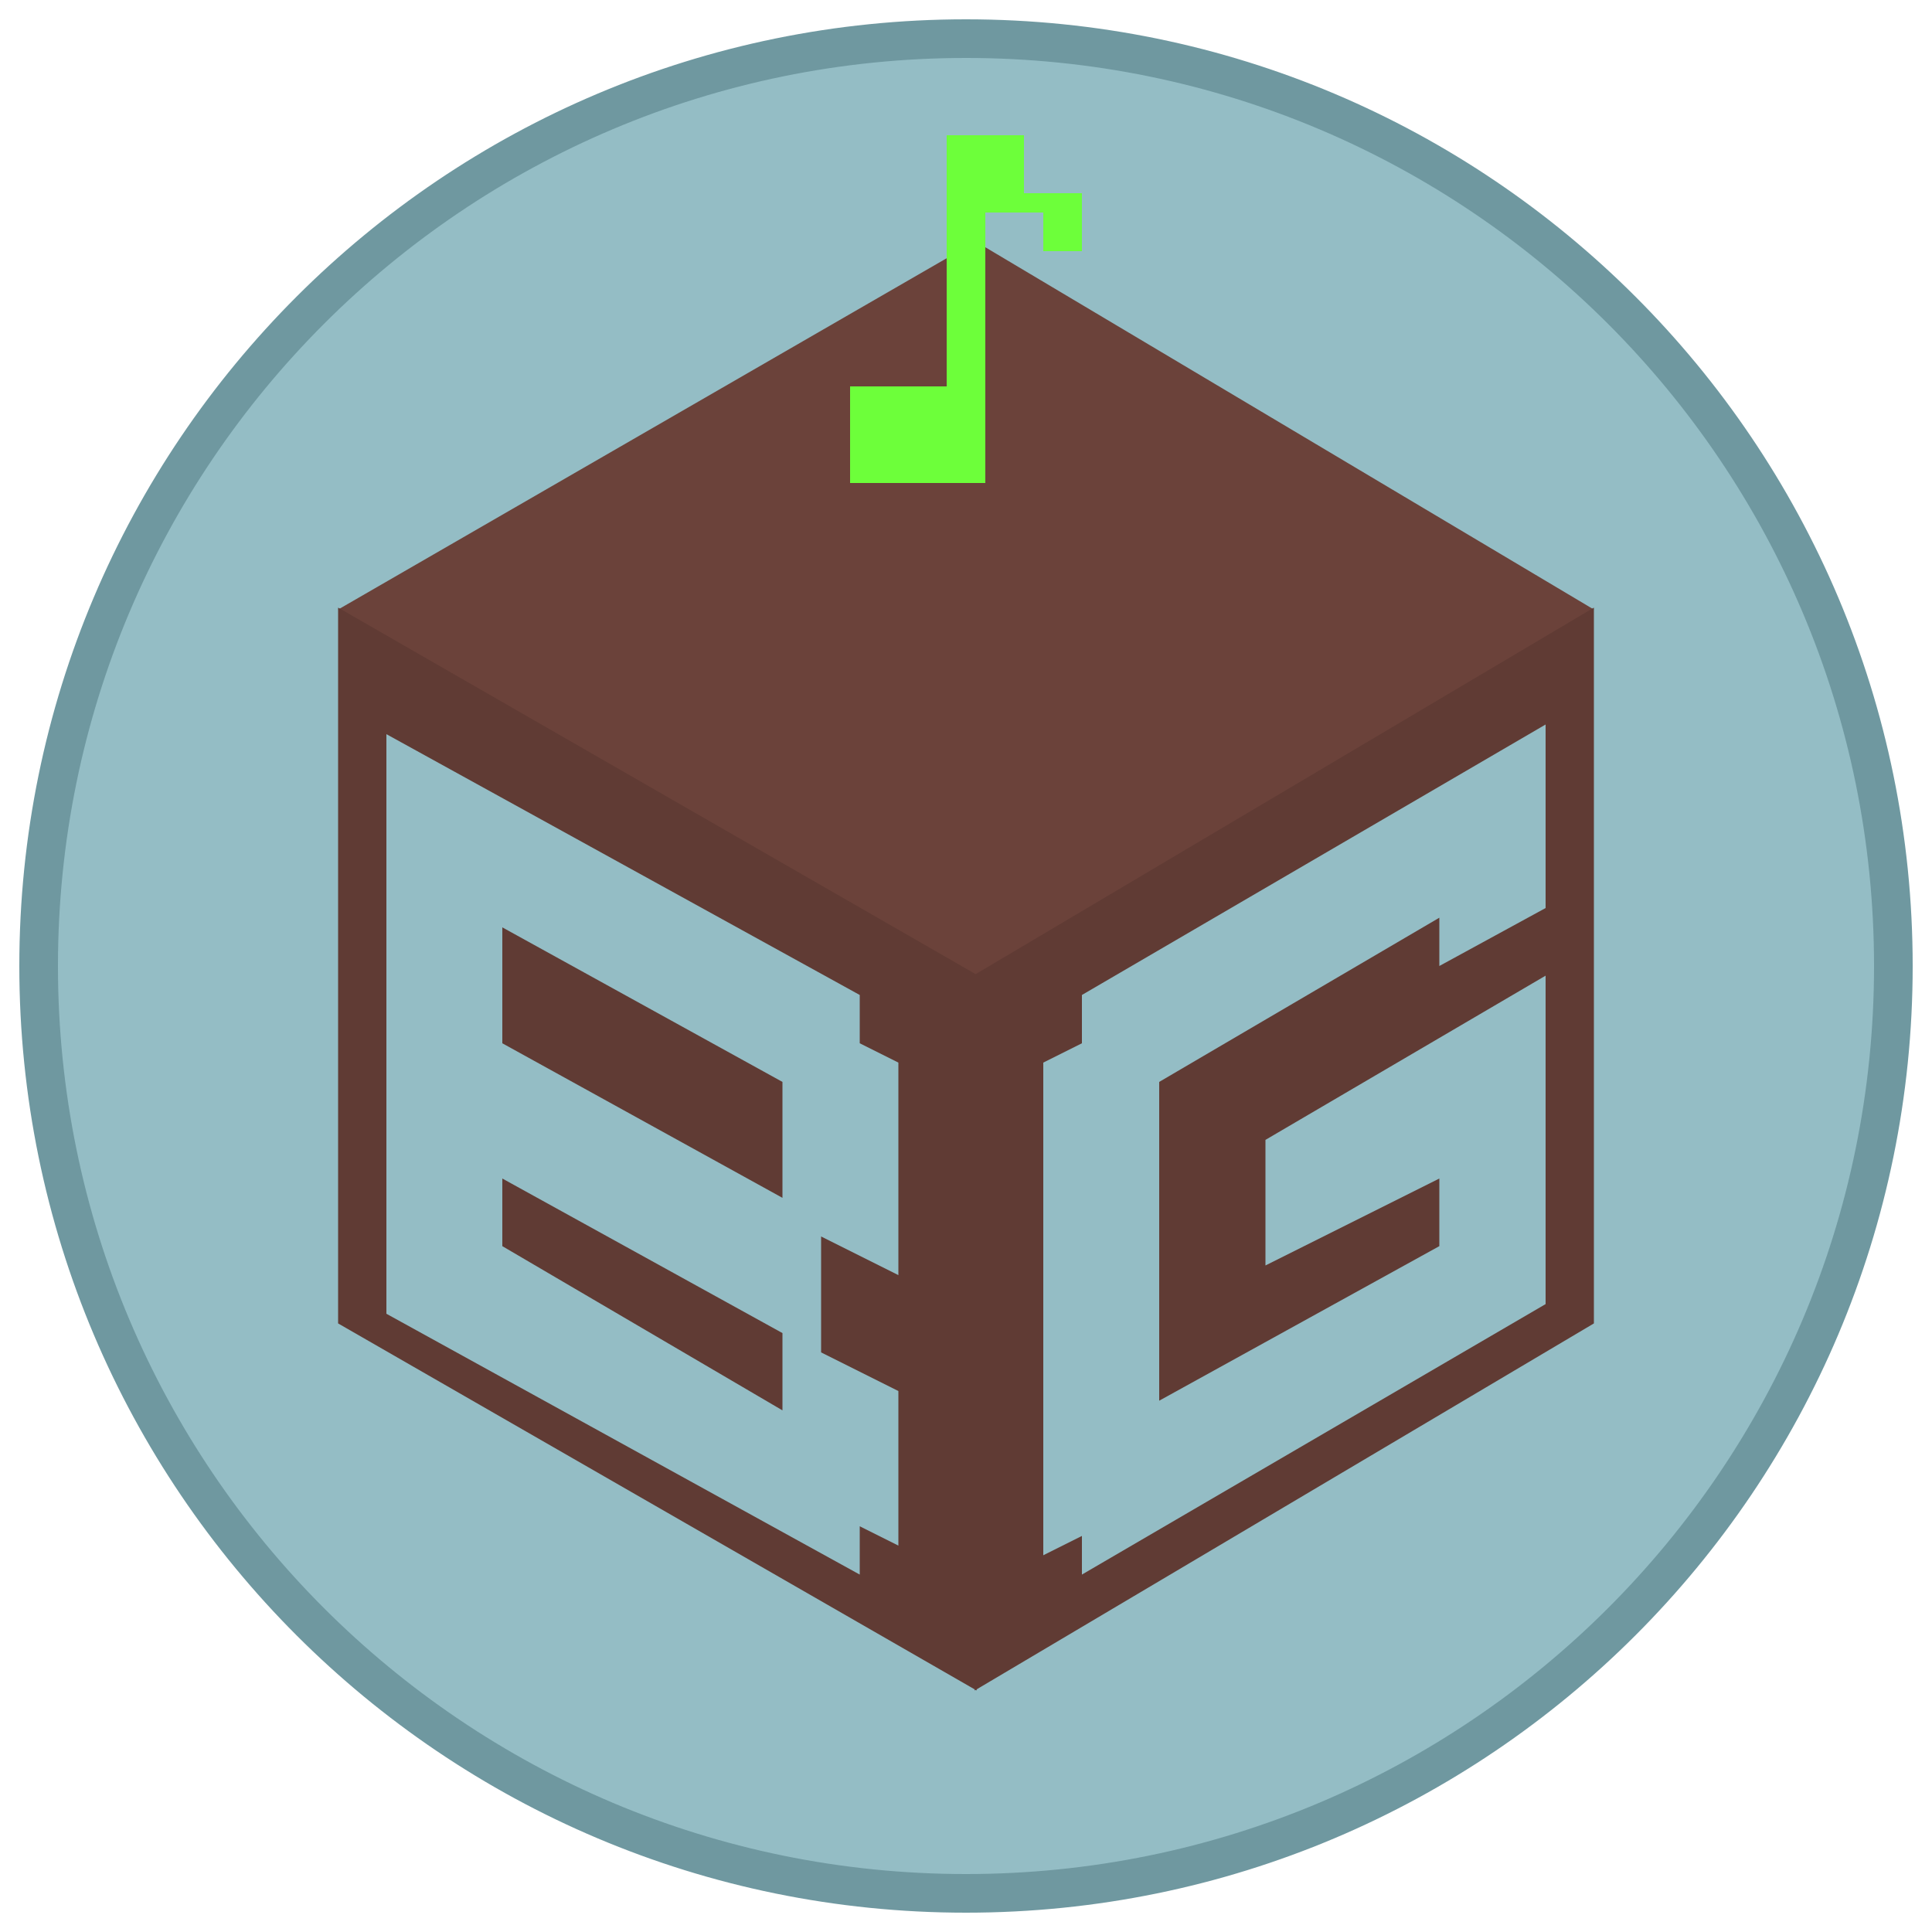
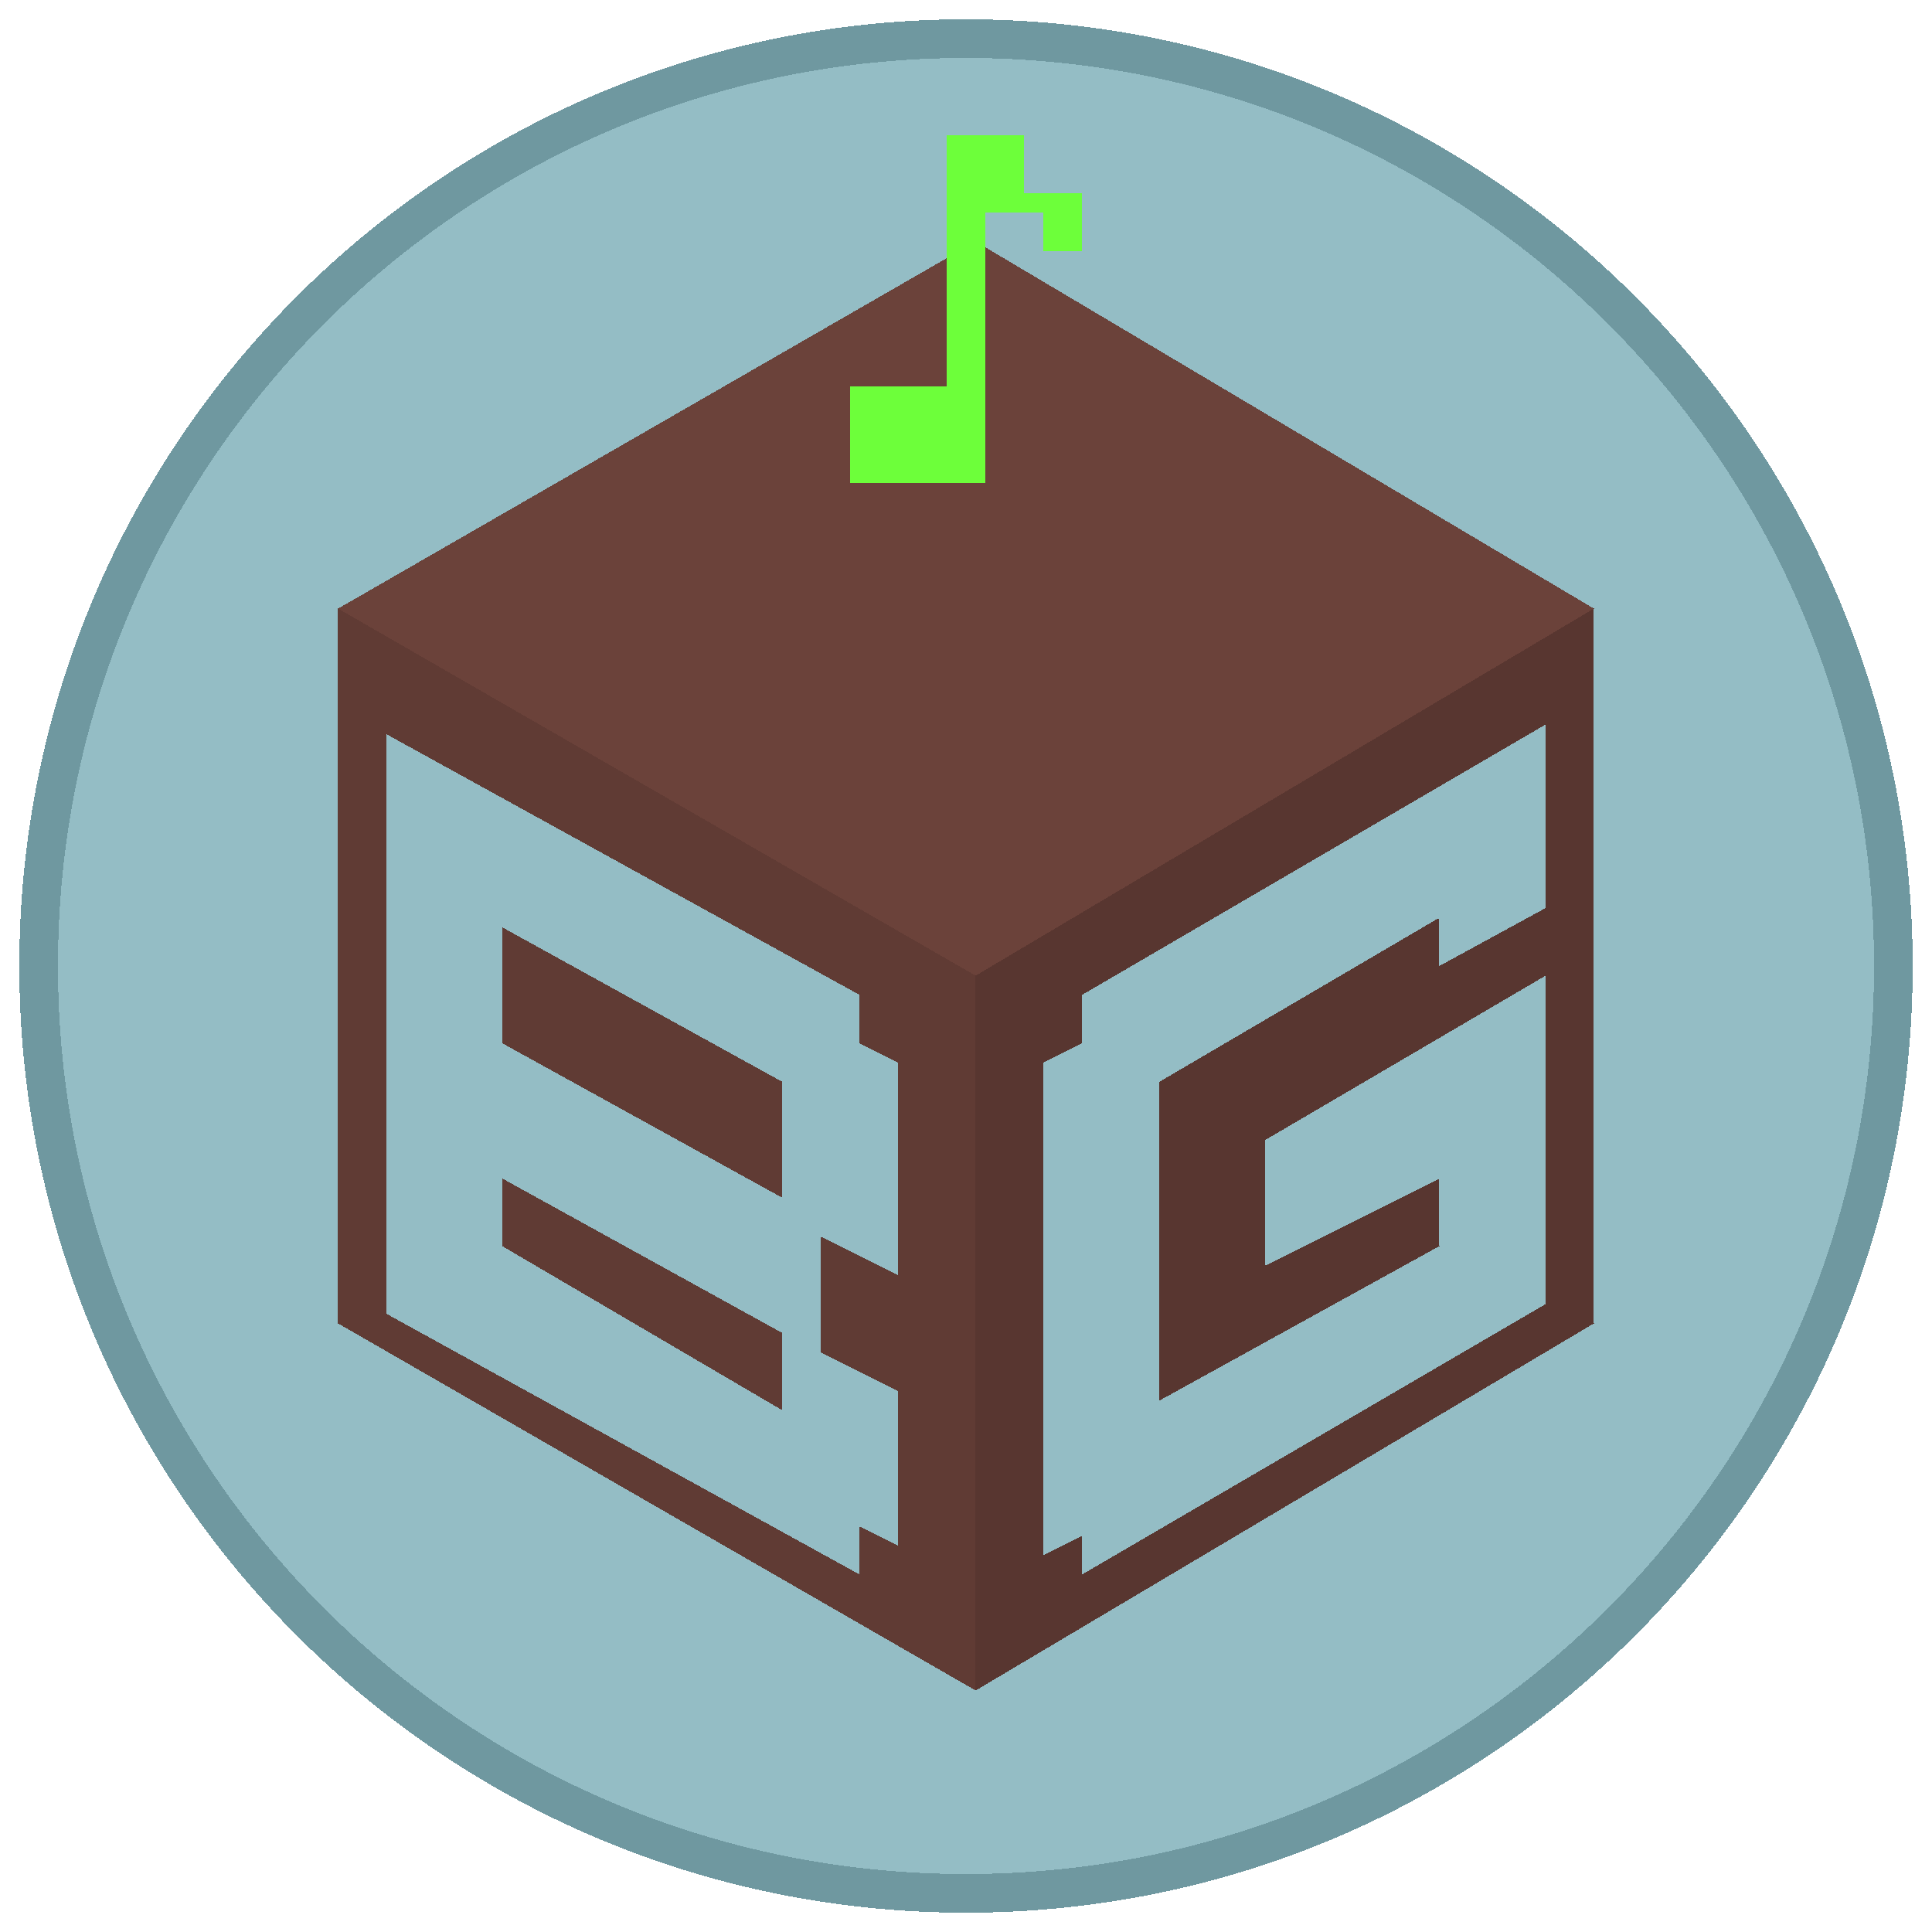
- <svg xmlns="http://www.w3.org/2000/svg" viewBox="0 0 100 100" style="width:100; height:100;">
+ <svg xmlns="http://www.w3.org/2000/svg" viewBox="0 0 100 100" style="width:100; height:100;" shape-rendering="crispEdges">
  <circle r="48" cx="50" cy="50" style="fill: #94bdc5; stroke: #6f98a0;      stroke-width: 2;" />
-   <path d="M 50.5 12.5 L 17.5 31.55      L 50.5 50.55 L 82.5 31.55" style="fill: #6b423a;" />
-   <path d="M 17.5 31.45 L 17.5 68.5      L 50.55 87.5 L 50.55 50.45" style="fill: #603b34;" />
-   <path d="M 82.5 31.45 L 82.5 68.5      L 50.45 87.5 L 50.45 50.45" style="fill: #603b34;" />
+   <path d="M 50.5 12.5 L 17.5 31.5      L 50.5 50.5 L 82.5 31.5" style="fill: #6b423a;" />
+   <path d="M 17.5 31.5 L 17.5 68.5      L 50.5 87.5 L 50.5 50.5" style="fill: #603b34;" />
+   <path d="M 82.5 31.5 L 82.5 68.5      L 50.5 87.5 L 50.5 50.5" style="fill: #583630;" />
  <path d="M 44 25 L 51 25      L 51 11 L 54 11 L 54 13      L 56 13 L 56 10 L 53 10      L 53 7 L 49 7 L 49 20      L 44 20" style="fill: #6dff3a;" />
  <path d="M 20 68 L 44.5 81.5      L 44.5 79 L 46.5 80 L 46.5 72      L 42.5 70 L 42.5 64 L 46.5 66      L 46.5 55 L 44.5 54 L 44.5 51.5      L 20 38" style="fill: #94bdc5;" />
  <path d="M 26 64.5 L 40.5 73      L 40.5 69 L 26 61 M 26 54      L 40.5 62 L 40.5 56 L 26 48" style="fill: #603b34;" />
  <path d="M 54 80.5 L 56 79.5      L 56 81.5 L 80 67.5 L 80 50.5      L 65.5 59 L 65.5 65.5 L 74.5 61      L 74.5 64.5 L 60 72.5 L 60 56      L 74.5 47.5 L 74.5 50 L 80 47      L 80 37.5 L 56 51.5 L 56 54      L 54 55" style="fill: #94bdc5;" />
</svg>
